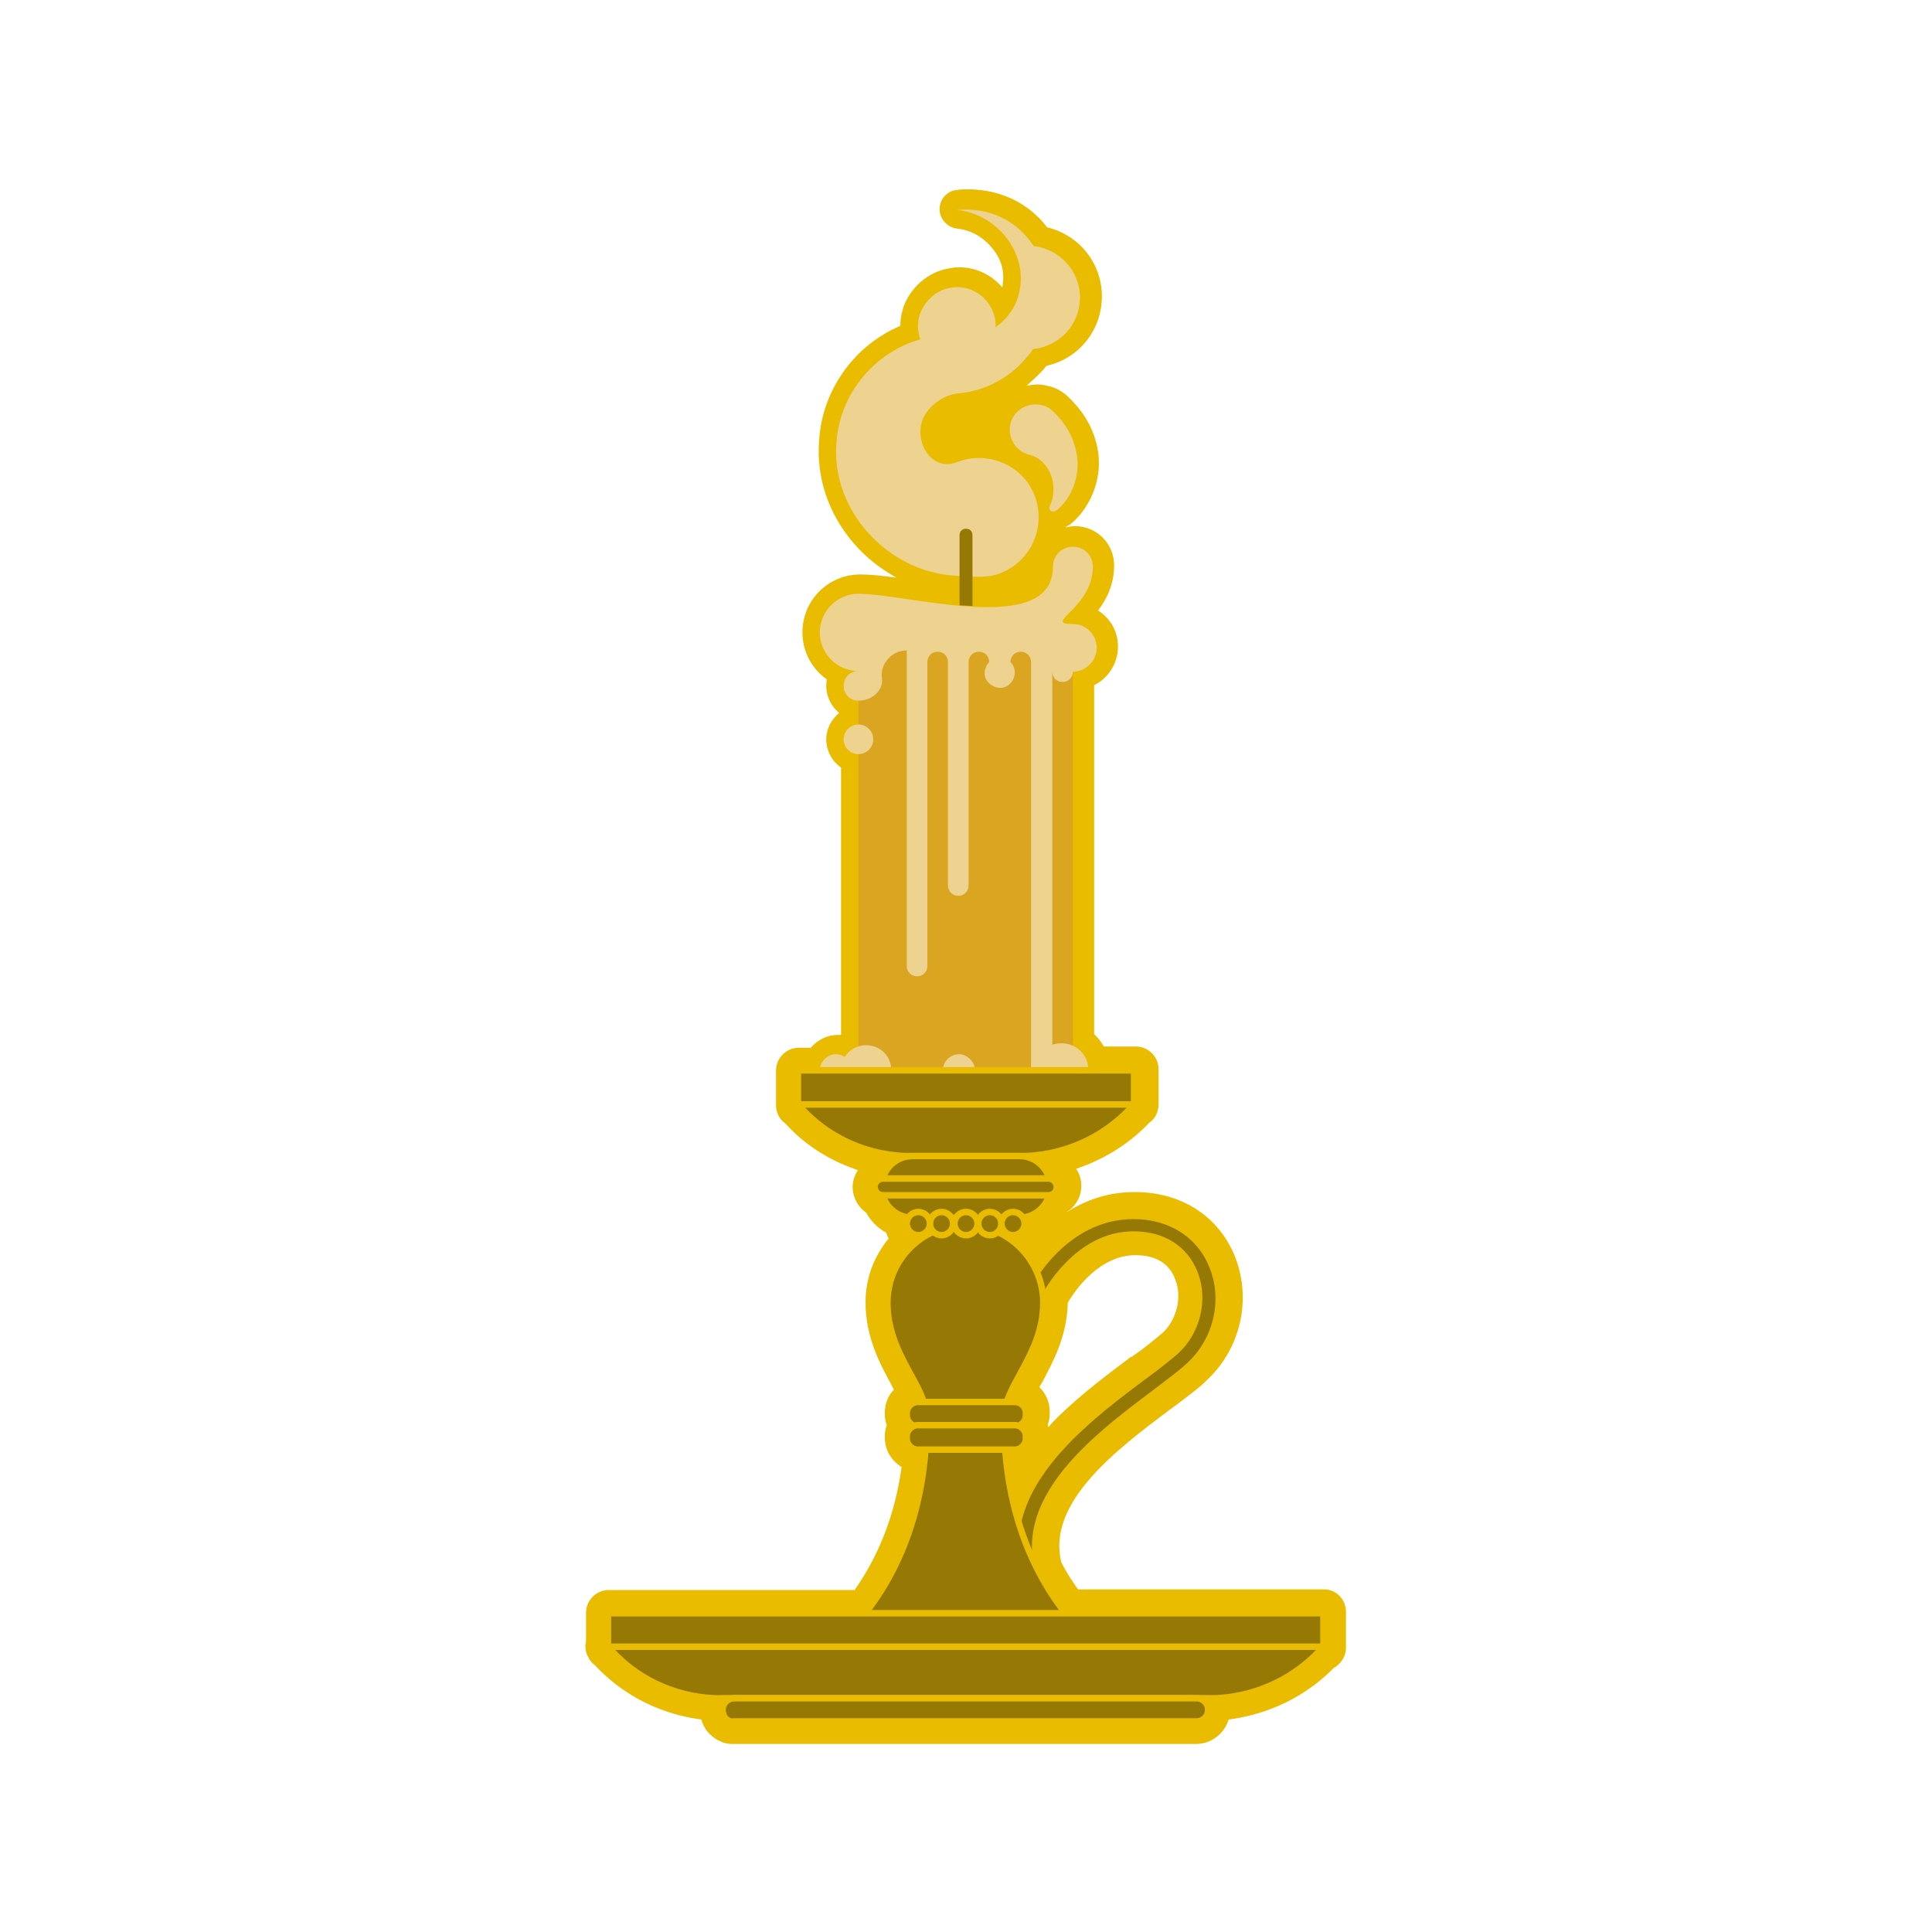
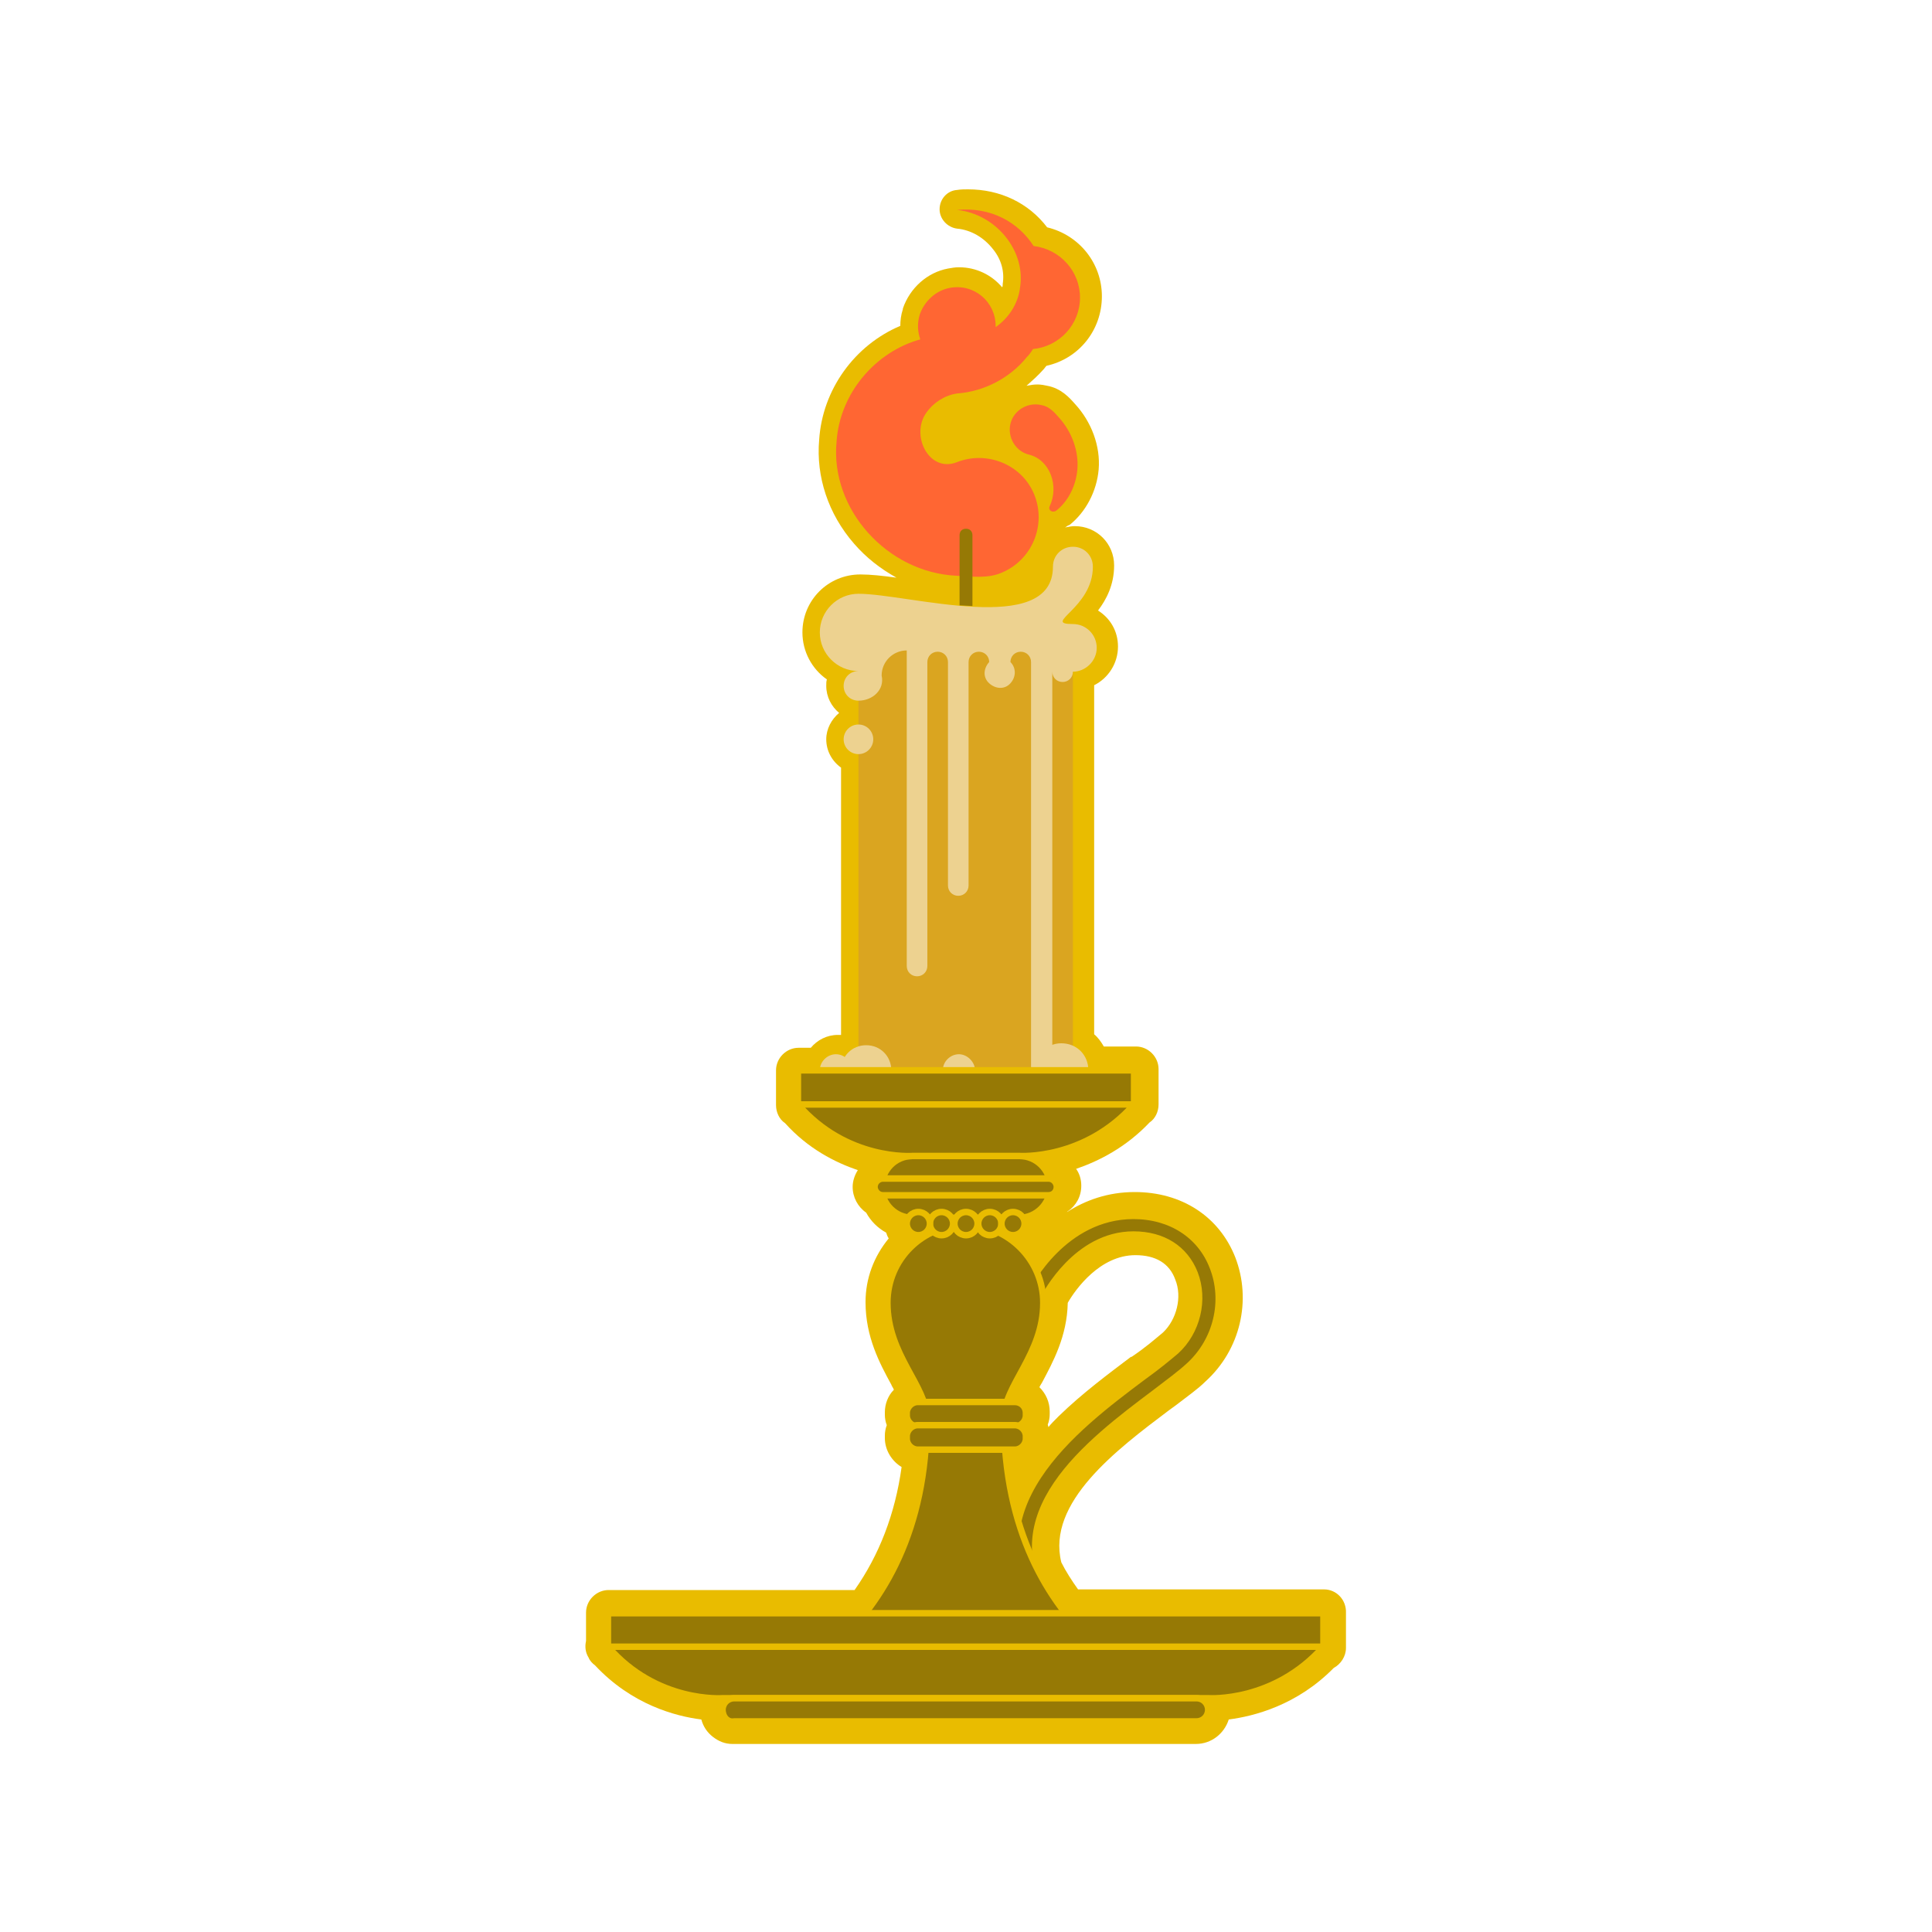
<svg xmlns="http://www.w3.org/2000/svg" version="1.1" id="레이어_1" x="0px" y="0px" viewBox="0 0 300 300" style="enable-background:new 0 0 300 300;" xml:space="preserve">
  <style type="text/css">
	.st0{fill:#E9BC00;}
	.st1{fill:#967905;stroke:#E9BC00;stroke-linecap:round;stroke-linejoin:round;stroke-miterlimit:10;}
	.st2{fill:#DAA520;}
	.st3{fill:#EDD290;}
- 	.st4{fill:#967905;}
+ 	.st4{fill:#FF6633;}
+ 	.st5{fill:#967905;}
</style>
  <path class="st0" d="M205.6,246.8h-38.2c-1-1.4-1.9-2.8-2.6-4.2c-2.3-9.3,8.6-17.5,16.7-23.6l1.1-0.8c1.8-1.4,3.4-2.5,4.6-3.7  c5.4-4.9,7.2-12.6,4.6-19.3c-2.5-6.3-8.3-10.1-15.6-10.1c-4.2,0-7.7,1.3-10.5,3.1c0,0,0-0.1,0.1-0.1c1.3-0.9,2.1-2.3,2.1-4  c0-1-0.3-1.9-0.8-2.6c3.5-1.2,7.7-3.3,11.4-7.2c0.9-0.6,1.4-1.7,1.4-2.8V166c0-1.9-1.6-3.5-3.5-3.5h-5c-0.4-0.7-0.9-1.4-1.5-1.9  v-54.2c2.2-1.1,3.7-3.4,3.7-6c0-2.4-1.2-4.4-3.1-5.6c1.3-1.7,2.5-4,2.5-7c0-3.4-2.7-6.1-6.1-6.1c-0.5,0-1,0.1-1.5,0.2  c0.1-0.1,0.2-0.1,0.3-0.2s0.2-0.1,0.4-0.2c2.5-2,4.2-5.2,4.5-8.6c0.3-3.6-1.1-7.4-3.7-10.2c-0.8-0.9-2.1-2.4-4.3-2.8  c-0.5-0.1-1-0.2-1.5-0.2c-0.6,0-1.2,0.1-1.7,0.2c0.9-0.8,1.8-1.6,2.6-2.5c0.2-0.2,0.3-0.4,0.5-0.6c5-1.1,8.6-5.5,8.6-10.8  c0-5.1-3.5-9.5-8.5-10.7c-2.9-3.8-7.3-5.9-12.3-5.9l0,0c-0.5,0-1.1,0-1.7,0.1c-1.5,0.1-2.7,1.4-2.7,3c0,1.5,1.2,2.8,2.7,3  c2.2,0.2,4.2,1.4,5.6,3.2c1.3,1.6,1.8,3.5,1.5,5.4v0.1c0,0.1,0,0.3-0.1,0.4c-1.6-1.9-4-3.1-6.7-3.1c-0.6,0-1.1,0.1-1.7,0.2  c-3.2,0.6-5.9,3-7,6.2V48c-0.3,0.9-0.4,1.8-0.4,2.6c-7.1,3-12.1,9.9-12.6,17.7c-0.5,5.7,1.4,11.5,5.4,16.1c1.9,2.2,4.1,3.9,6.6,5.3  c-2.2-0.3-4-0.5-5.6-0.5c-5,0-9,4-9,9c0,3,1.5,5.7,3.8,7.3c-0.1,0.3-0.1,0.6-0.1,1c0,1.7,0.8,3.2,2,4.2c-1.2,1-2,2.5-2,4.1  c0,1.8,0.9,3.4,2.3,4.4v41.5l0,0c-0.2,0-0.3,0-0.5,0c-1.7,0-3.2,0.8-4.2,2H124c-1.9,0-3.5,1.6-3.5,3.5v5.4c0,1.1,0.5,2.2,1.4,2.8  c3.6,4,7.8,6.1,11.3,7.3c-0.5,0.8-0.8,1.7-0.8,2.6c0,1.6,0.8,3.1,2.1,4c0.7,1.3,1.8,2.4,3.1,3.1c0.1,0.3,0.2,0.6,0.4,0.9  c-2.3,2.8-3.6,6.2-3.6,9.9c0,5.4,2.2,9.5,4,12.8c0.1,0.3,0.3,0.5,0.4,0.8c-0.9,0.9-1.4,2.2-1.4,3.5v0.4c0,0.5,0.1,1.1,0.3,1.6  c-0.2,0.5-0.3,1.1-0.3,1.6v0.4c0,1.9,1.1,3.6,2.6,4.5c-1,7.3-3.5,13.7-7.3,19.1H94.5c-1.9,0-3.5,1.6-3.5,3.5v4.4  c-0.2,0.9-0.1,1.8,0.4,2.6c0.2,0.5,0.6,0.9,1,1.2c5.7,6.1,12.5,7.9,16.5,8.4c0.3,1.1,0.9,2,1.8,2.7s1.9,1.1,3,1.1c0.2,0,0.3,0,0.5,0  h71.5c2.4,0,4.4-1.6,5.1-3.8c3.9-0.5,10.6-2.2,16.3-8c1.1-0.6,1.9-1.8,1.9-3.1v-5.4C209.1,248.4,207.5,246.8,205.6,246.8z   M162.8,221.6c0-0.1-0.1-0.3-0.1-0.4c0.2-0.5,0.3-1.1,0.3-1.6v-0.4c0-1.5-0.6-2.8-1.6-3.8c0.1-0.2,0.2-0.4,0.4-0.7  c1.7-3.2,3.9-7.2,4-12.4c1.2-2.1,5-7.4,10.5-7.4c3.2,0,5.3,1.3,6.2,3.8c1.1,2.7,0.2,6.2-1.9,8.2c-1.2,1-2.8,2.4-4.9,3.8  c0,0,0,0-0.1,0c-3.3,2.5-7.5,5.6-11.2,9.2C163.7,220.6,163.2,221.1,162.8,221.6z" />
  <g>
    <path class="st1" d="M163,252c-0.5,0-0.9-0.2-1.2-0.6c-12.1-16.8,5.3-29.8,15.7-37.6c2.1-1.5,3.8-2.9,5.1-4c3.3-3,4.5-8,2.9-12.1   c-1.5-3.8-4.9-6-9.5-6c-8.9,0-13.7,9.5-13.8,9.6c-0.4,0.7-1.3,1-2,0.7c-0.7-0.4-1-1.3-0.7-2c0.2-0.5,5.7-11.2,16.5-11.2   c5.8,0,10.4,3,12.3,7.9c2.1,5.3,0.6,11.5-3.7,15.4c-1.3,1.2-3.2,2.6-5.3,4.2c-10.1,7.6-25.5,19.1-15.1,33.5   c0.5,0.7,0.3,1.6-0.3,2.1C163.6,251.9,163.3,252,163,252z" />
  </g>
  <rect x="133.3" y="98.2" class="st2" width="33.3" height="68" />
  <g>
    <circle class="st3" cx="133.3" cy="114.8" r="2.3" />
    <path class="st3" d="M133.3,108.8c-1.3,0-2.3-1-2.3-2.3s1-2.3,2.3-2.3c-3.3,0-6-2.7-6-6s2.7-6,6-6c7.7,0,30.2,6.8,30.2-4.2   c0-1.8,1.4-3.1,3.1-3.1c1.8,0,3.1,1.4,3.1,3.1c0,6.5-8,8.9-3.1,8.9c2.1,0,3.7,1.7,3.7,3.7s-1.7,3.7-3.7,3.7l0,0   c0,0.9-0.7,1.6-1.6,1.6c-0.9,0-1.6-0.7-1.6-1.6v62.1h-3.3v-63.6c0-0.9-0.7-1.6-1.6-1.6s-1.6,0.7-1.6,1.6c0.9,0.9,0.9,2.3,0,3.3   s-2.3,0.9-3.3,0s-0.9-2.3,0-3.3c0-0.9-0.7-1.6-1.6-1.6s-1.6,0.7-1.6,1.6l0,0v34.7c0,0.9-0.7,1.6-1.6,1.6s-1.6-0.7-1.6-1.6v-34.7   l0,0c0-0.9-0.7-1.6-1.6-1.6s-1.6,0.7-1.6,1.6v-0.4V150c0,0.9-0.7,1.6-1.6,1.6s-1.6-0.7-1.6-1.6v-49c-2.1,0-3.9,1.7-3.9,3.9   C137.4,107.1,135.5,108.8,133.3,108.8z" />
    <path class="st3" d="M160.6,166.2c0-2.2,1.8-4.2,4.2-4.2s4.2,1.8,4.2,4.2H160.6z" />
    <path class="st3" d="M127.3,166.2c0-1.4,1.2-2.5,2.5-2.5c1.4,0,2.5,1.2,2.5,2.5H127.3z" />
    <path class="st3" d="M146.4,166.2c0-1.4,1.2-2.5,2.5-2.5s2.5,1.2,2.5,2.5H146.4z" />
    <path class="st3" d="M130.6,166.2c0-2.2,1.7-3.9,3.9-3.9s3.9,1.7,3.9,3.9H130.6z" />
  </g>
  <g>
    <rect x="123.9" y="166.2" class="st1" width="52.2" height="5.4" />
    <path class="st1" d="M158.3,189.1h-16.6c-2.6,0-4.8-2.1-4.8-4.8l0,0c0-2.6,2.1-4.8,4.8-4.8h16.6c2.6,0,4.8,2.1,4.8,4.8l0,0   C163.1,186.9,160.9,189.1,158.3,189.1z" />
    <path class="st1" d="M162.8,185.6h-25.7c-0.8,0-1.3-0.7-1.3-1.3l0,0c0-0.8,0.7-1.3,1.3-1.3h25.7c0.8,0,1.3,0.7,1.3,1.3l0,0   C164.1,185,163.6,185.6,162.8,185.6z" />
    <path class="st1" d="M141.7,179.5c0,0-10.2,0.8-17.8-8h52.2c-7.7,8.7-17.8,8-17.8,8H141.7z" />
    <path class="st1" d="M112.3,264.7c4.4,0,31.6-9.7,31.6-44.5c0-5-6.1-9.8-6.1-17.9c0-6.8,5.5-12.1,12.1-12.1   c6.7,0,12.1,5.5,12.1,12.1c0,8-6.1,12.8-6.1,17.9c0,34.9,27.3,44.5,31.6,44.5H112.3z" />
    <circle class="st1" cx="150" cy="190" r="1.8" />
    <circle class="st1" cx="153.7" cy="190" r="1.8" />
    <circle class="st1" cx="157.3" cy="190" r="1.8" />
    <rect x="94.4" y="250.5" class="st1" width="111.1" height="5.4" />
    <path class="st1" d="M112.2,263.7c0,0-10.2,0.8-17.8-8h111.1c-7.7,8.7-17.8,8-17.8,8H112.2z" />
    <circle class="st1" cx="146.2" cy="190" r="1.8" />
    <circle class="st1" cx="142.6" cy="190" r="1.8" />
    <path class="st1" d="M159.3,219.4v0.4c0,0.9-0.8,1.7-1.7,1.7h-15.1c-0.9,0-1.7-0.8-1.7-1.7v-0.4c0-0.9,0.8-1.7,1.7-1.7h15.1   C158.5,217.7,159.3,218.4,159.3,219.4z" />
    <path class="st1" d="M159.3,223v0.4c0,0.9-0.8,1.7-1.7,1.7h-15.1c-0.9,0-1.7-0.8-1.7-1.7V223c0-0.9,0.8-1.7,1.7-1.7h15.1   C158.5,221.3,159.3,222.1,159.3,223z" />
    <path class="st1" d="M112.2,265.5L112.2,265.5c0-1,0.8-1.8,1.8-1.8h71.8c1,0,1.8,0.8,1.8,1.8l0,0c0,1-0.8,1.8-1.8,1.8H114   C113,267.5,112.2,266.6,112.2,265.5z" />
  </g>
  <g>
-     <path class="st3" d="M148.6,61.1c4.3-0.3,8.3-2.5,10.8-5.6c0.4-0.4,0.7-0.8,1-1.3c4.1-0.4,7.3-3.8,7.3-8c0-4.1-3.1-7.5-7.2-8   c-2.4-3.7-6.6-6.1-11.9-5.6c6,0.6,10.7,6.3,9.8,12c-0.3,2.6-1.8,4.8-3.8,6.2c0-0.1,0-0.2,0-0.2c0-3.7-3.3-6.6-7.1-5.9   c-2.2,0.4-4,2.1-4.7,4.2c-0.4,1.4-0.3,2.6,0.1,3.8c-6.9,1.9-12.5,8.3-13,15.9c-1,10.5,7.9,20.3,18.6,20.8c2.2,0.1,4.9,0.5,7.1-0.5   c4.7-2,6.9-7.4,5-12.1s-7.4-6.9-12.1-5c-4.3,1.6-7.2-4.3-4.6-7.8C144.9,62.6,146.6,61.4,148.6,61.1z" />
-     <path class="st3" d="M163,78.6c1.5-3.2,0-7.2-3.2-8c-2.1-0.5-3.4-2.7-2.9-4.8c0.5-2.1,2.7-3.4,4.8-2.9c1.2,0.2,2,1.1,2.7,1.9   c2.1,2.3,3.1,5.3,2.9,8c-0.2,2.7-1.5,5.1-3.3,6.5C163.4,79.7,162.7,79.2,163,78.6L163,78.6z" />
+     <path class="st4" d="M148.6,61.1c4.3-0.3,8.3-2.5,10.8-5.6c0.4-0.4,0.7-0.8,1-1.3c4.1-0.4,7.3-3.8,7.3-8c0-4.1-3.1-7.5-7.2-8   c-2.4-3.7-6.6-6.1-11.9-5.6c6,0.6,10.7,6.3,9.8,12c-0.3,2.6-1.8,4.8-3.8,6.2c0-0.1,0-0.2,0-0.2c0-3.7-3.3-6.6-7.1-5.9   c-2.2,0.4-4,2.1-4.7,4.2c-0.4,1.4-0.3,2.6,0.1,3.8c-6.9,1.9-12.5,8.3-13,15.9c-1,10.5,7.9,20.3,18.6,20.8c2.2,0.1,4.9,0.5,7.1-0.5   c4.7-2,6.9-7.4,5-12.1s-7.4-6.9-12.1-5c-4.3,1.6-7.2-4.3-4.6-7.8C144.9,62.6,146.6,61.4,148.6,61.1z" />
+     <path class="st4" d="M163,78.6c1.5-3.2,0-7.2-3.2-8c-2.1-0.5-3.4-2.7-2.9-4.8c0.5-2.1,2.7-3.4,4.8-2.9c1.2,0.2,2,1.1,2.7,1.9   c2.1,2.3,3.1,5.3,2.9,8c-0.2,2.7-1.5,5.1-3.3,6.5C163.4,79.7,162.7,79.2,163,78.6L163,78.6z" />
  </g>
-   <path class="st4" d="M149,94V83.1c0-0.6,0.4-1,1-1l0,0c0.6,0,1,0.4,1,1v11L149,94z" />
+   <path class="st5" d="M149,94V83.1c0-0.6,0.4-1,1-1l0,0c0.6,0,1,0.4,1,1v11L149,94z" />
</svg>
